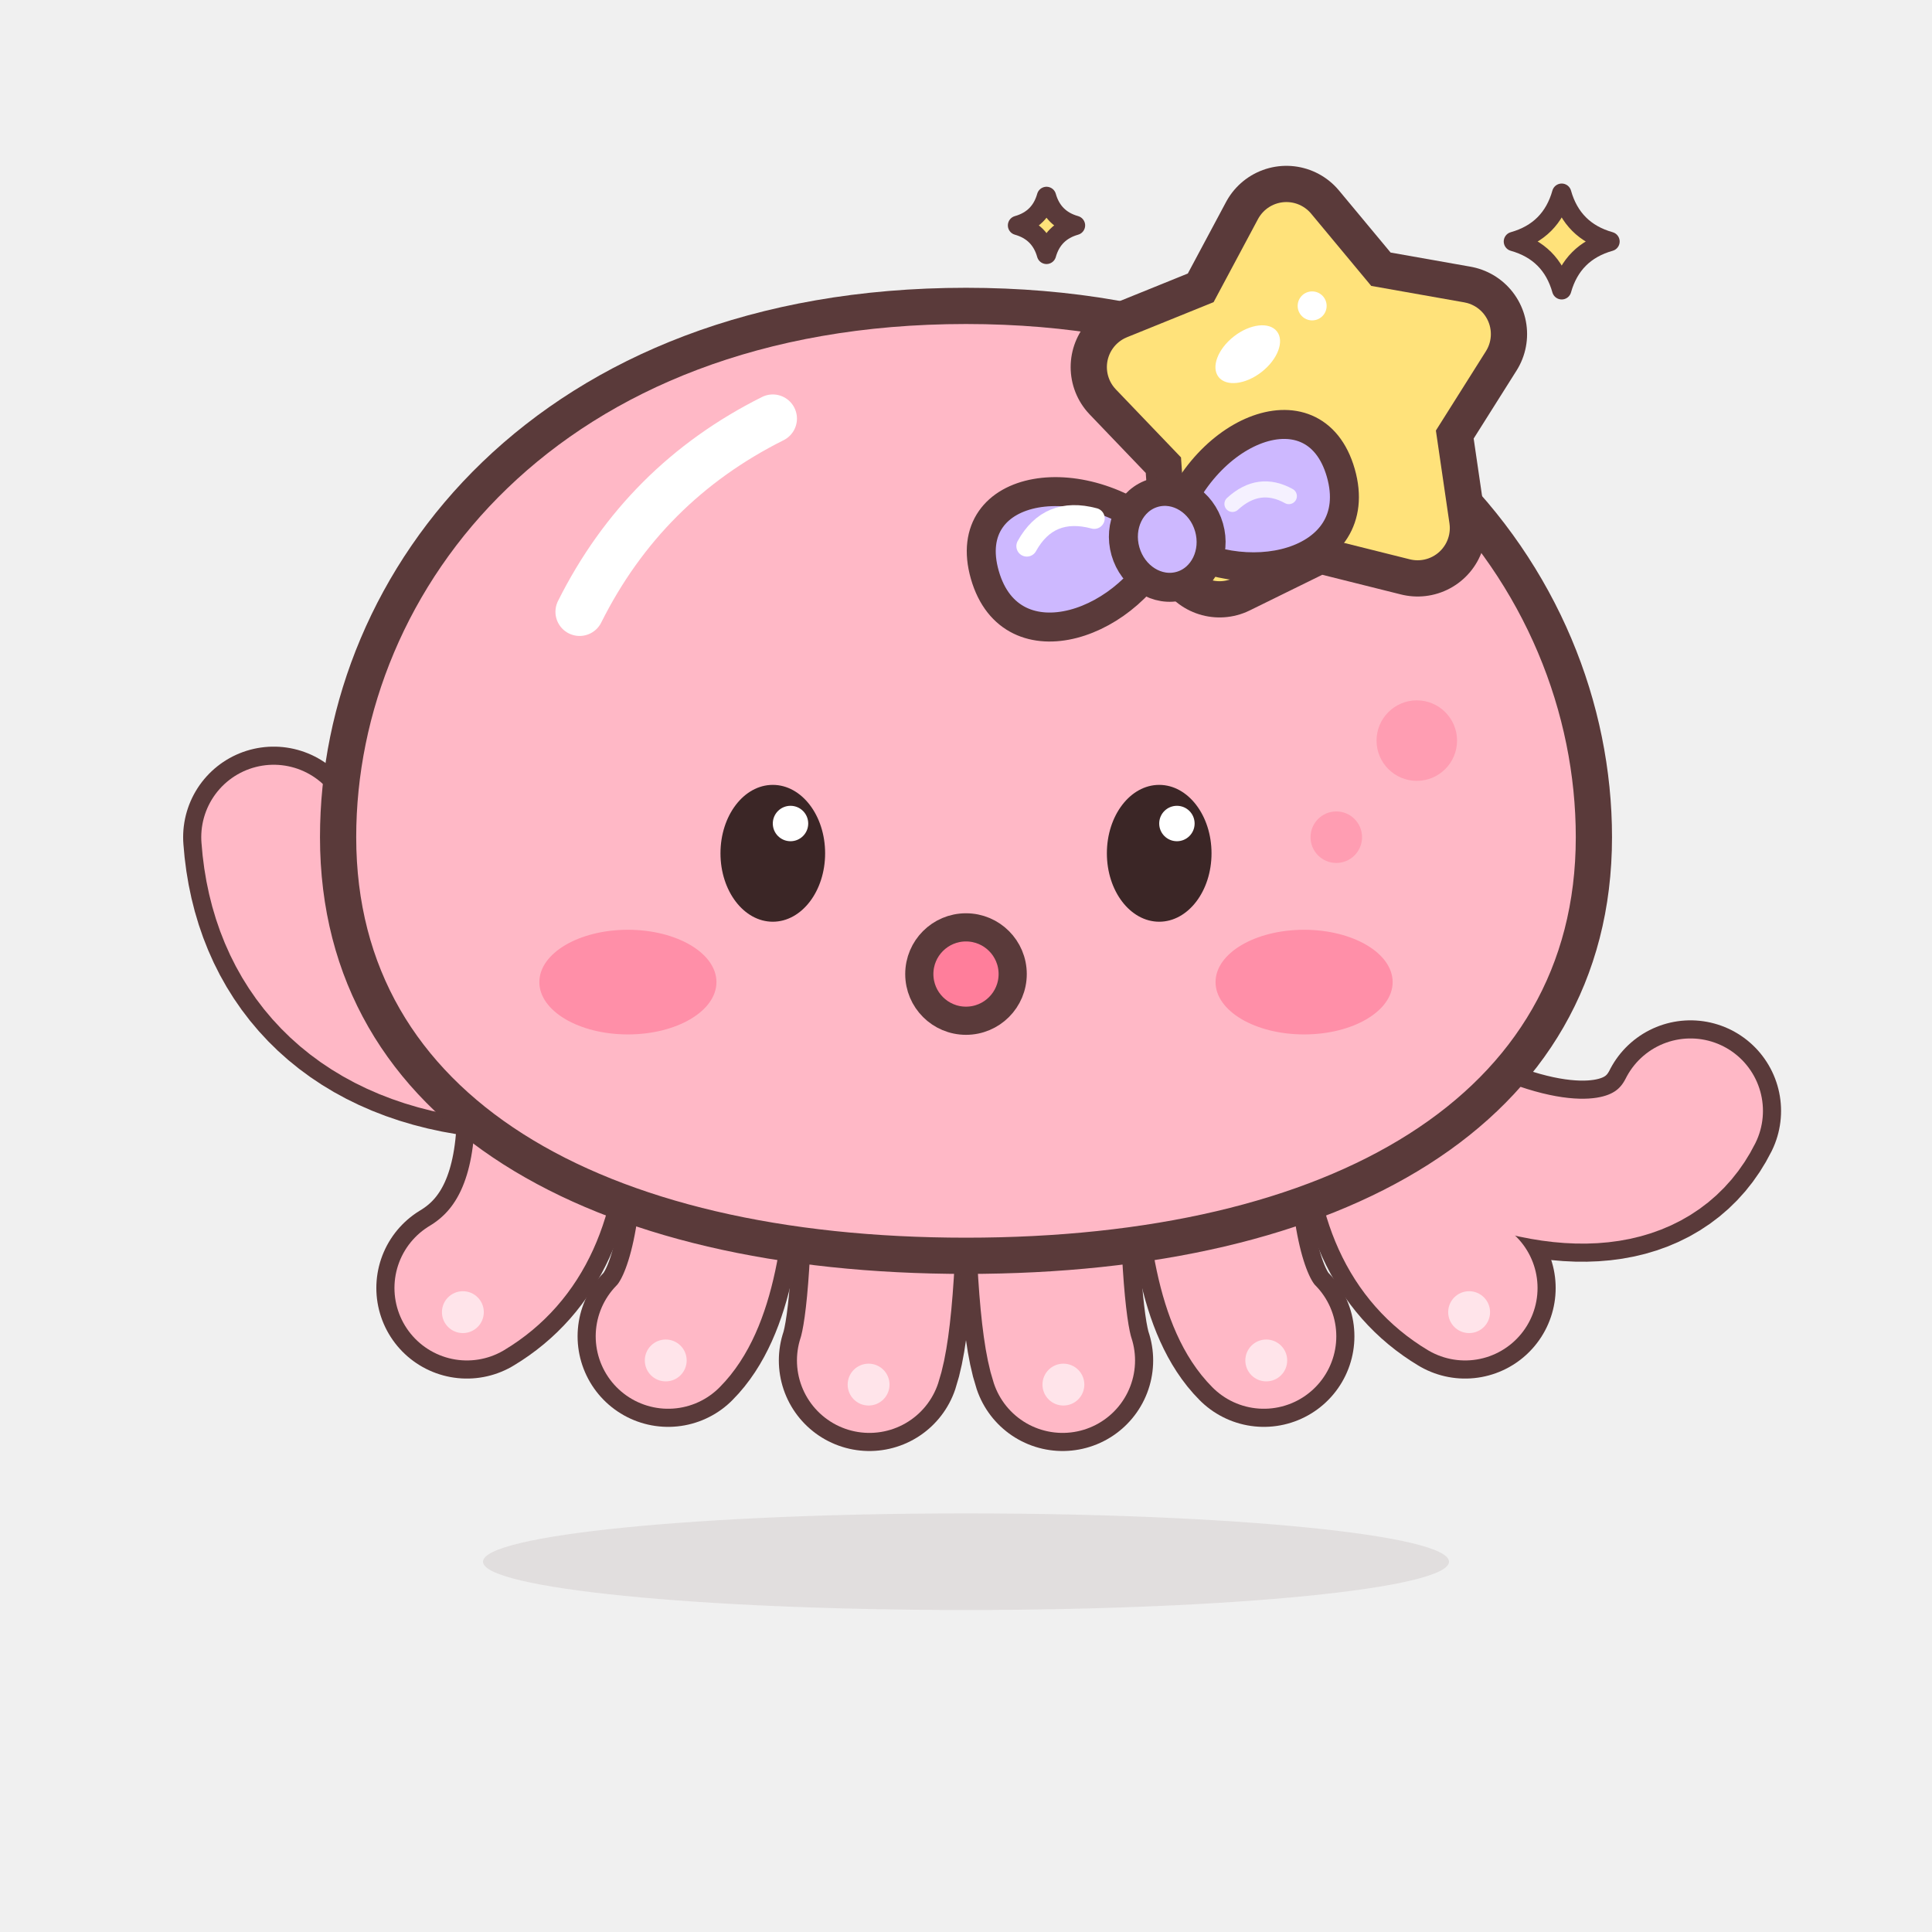
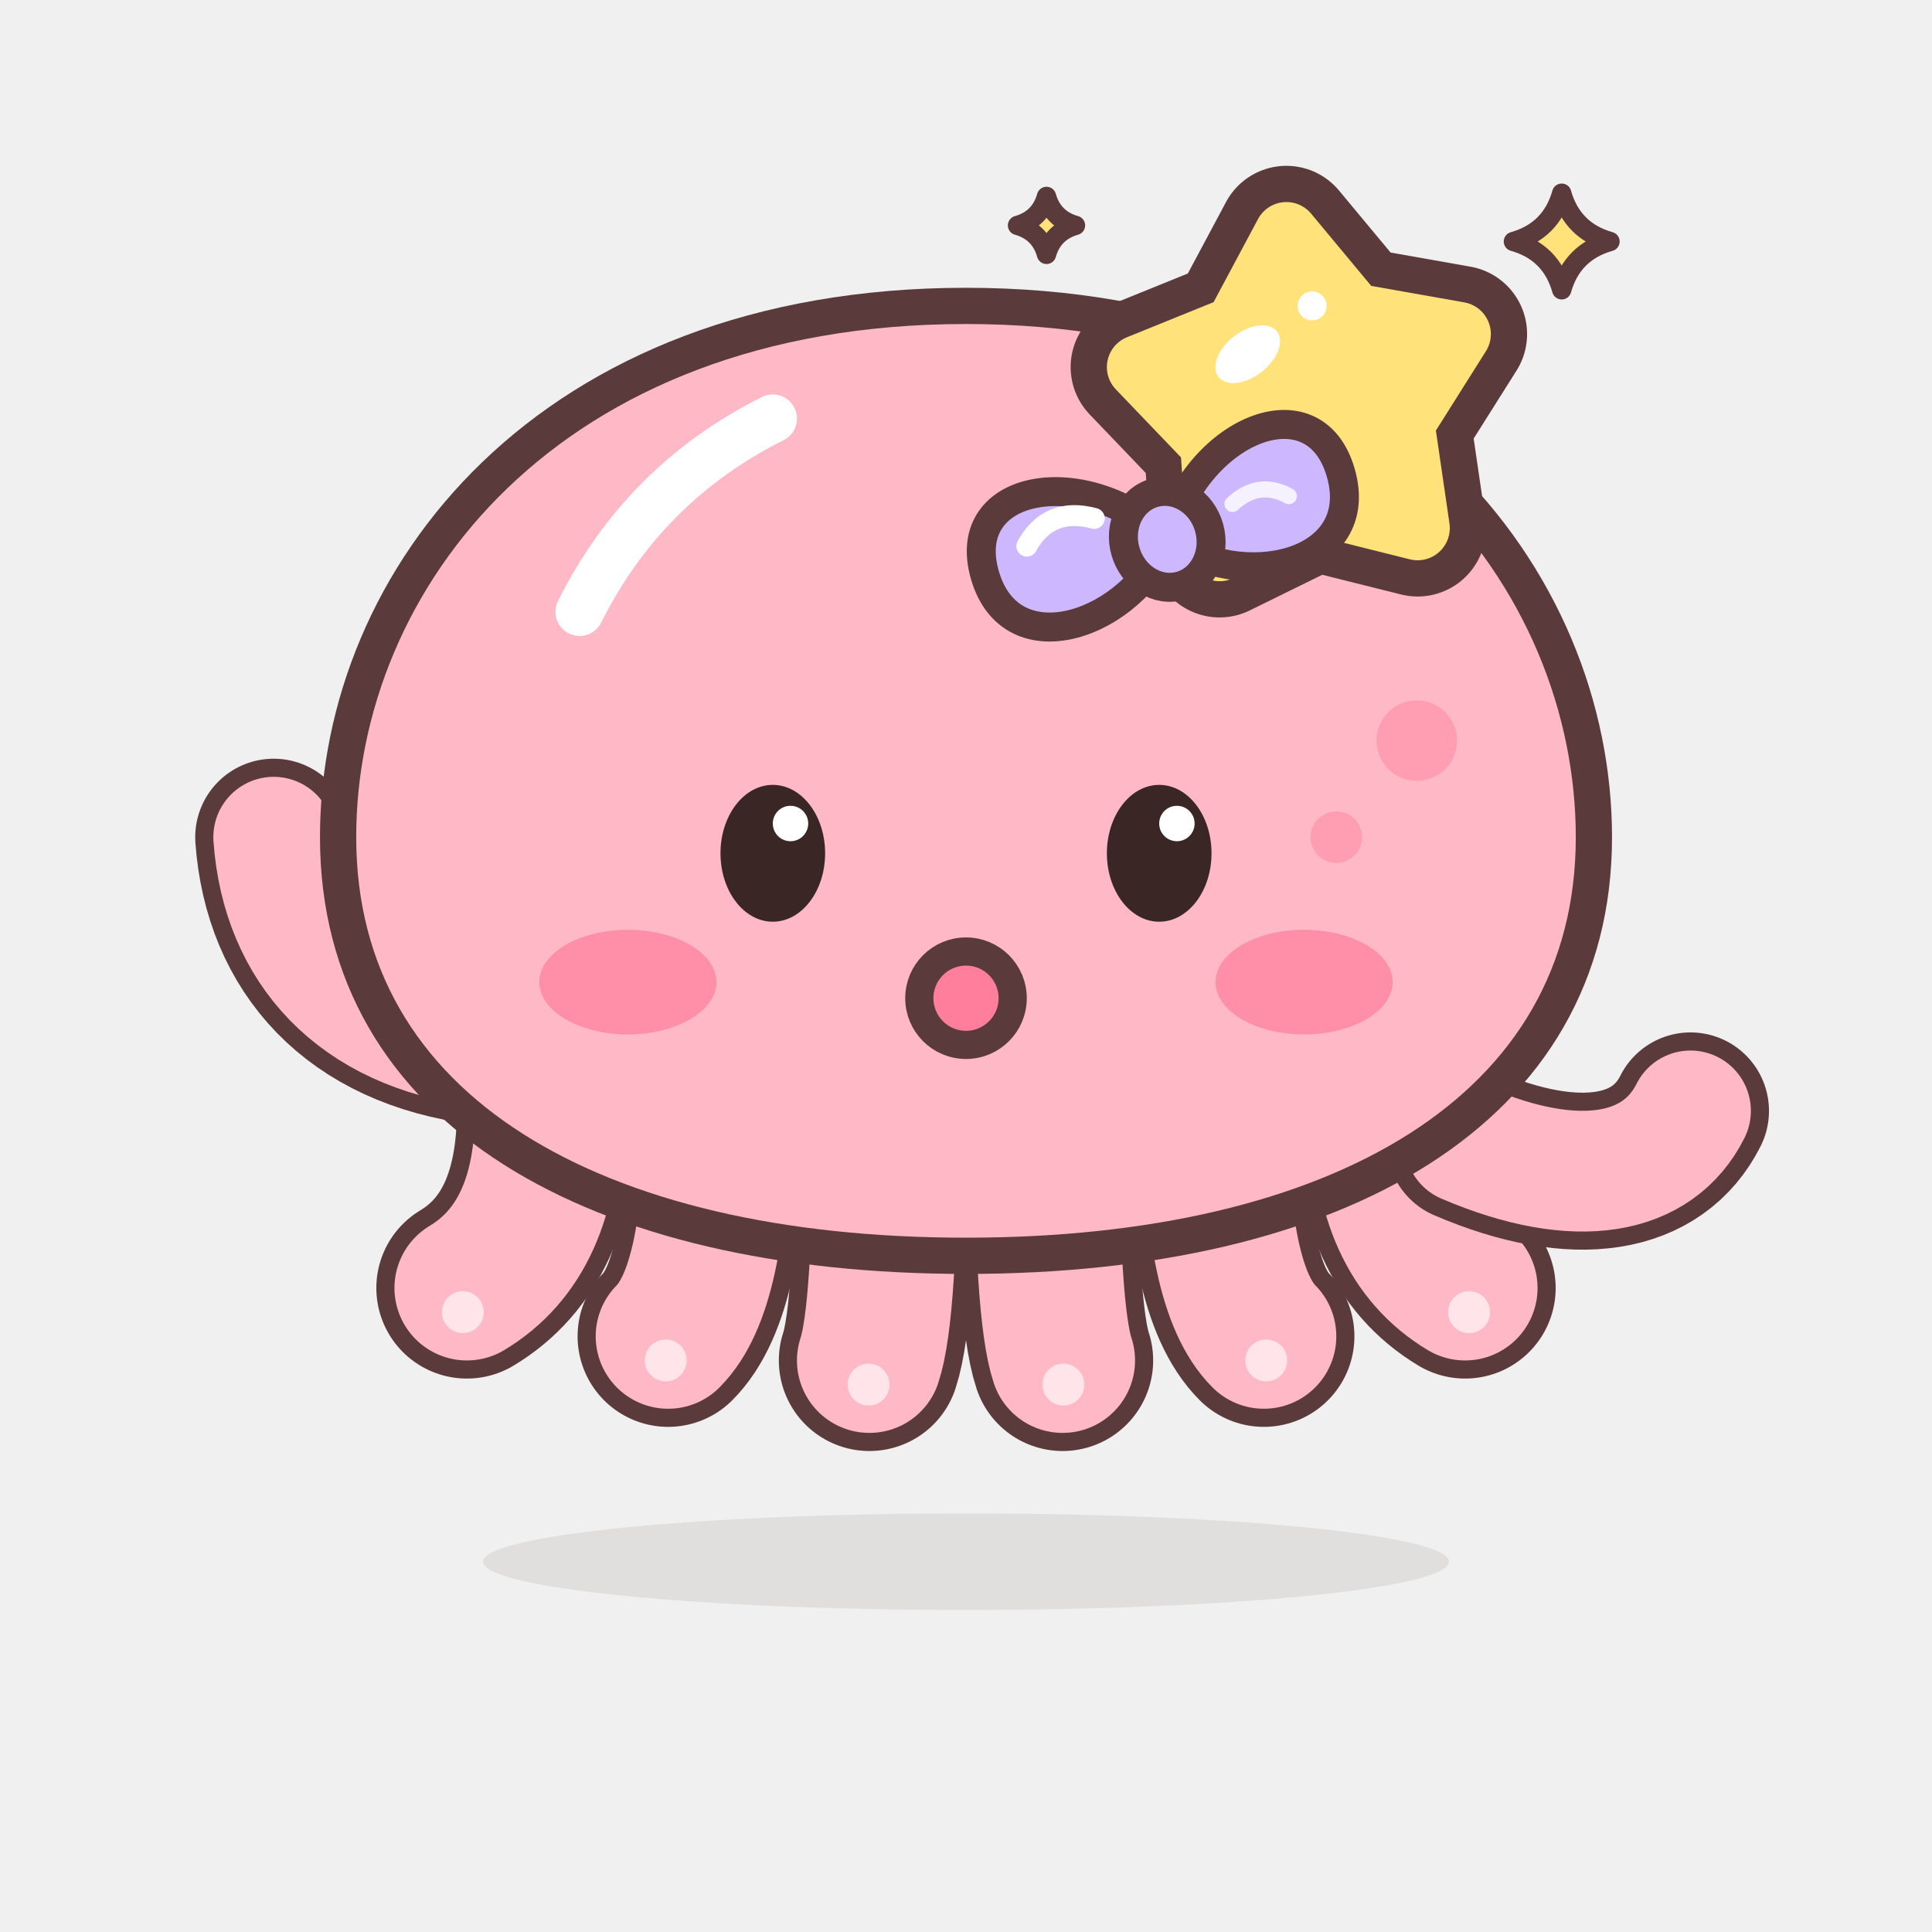
<svg xmlns="http://www.w3.org/2000/svg" viewBox="0 0 240 240" width="240" height="240">
  <ellipse cx="120" cy="194" rx="60" ry="6" fill="#5A3A3A" opacity="0.10" />
  <g fill="none" stroke-linecap="round" stroke-linejoin="round">
    <g stroke="#5A3A3A" stroke-width="22.5">
      <path d="M68 138 Q 68 154, 58 160" />
      <path d="M89 138 Q 89 160, 83 166" />
      <path d="M110 138 Q 110 163, 108 169" />
      <path d="M130 138 Q 130 163, 132 169" />
      <path d="M151 138 Q 151 160, 157 166" />
      <path d="M172 138 Q 172 154, 182 160" />
-       <path d="M60 130 C 44 128, 35 118, 34 104" />
-       <path d="M182 142 C 196 148, 206 146, 210 138" />
    </g>
    <g stroke="#FFB8C6" stroke-width="18">
      <path d="M68 138 Q 68 154, 58 160" />
      <path d="M89 138 Q 89 160, 83 166" />
      <path d="M110 138 Q 110 163, 108 169" />
      <path d="M130 138 Q 130 163, 132 169" />
      <path d="M151 138 Q 151 160, 157 166" />
      <path d="M172 138 Q 172 154, 182 160" />
+     </g>
+   </g>
+   <g fill="none" stroke-linecap="round" stroke-linejoin="round">
+     <g stroke="#5A3A3A" stroke-width="19.5">
+       <path d="M60 130 C 44 128, 35 118, 34 104" />
+       <path d="M182 142 C 196 148, 206 146, 210 138" />
+     </g>
+     <g stroke="#FFB8C6" stroke-width="15">
      <path d="M60 130 C 44 128, 35 118, 34 104" />
      <path d="M182 142 C 196 148, 206 146, 210 138" />
    </g>
  </g>
  <g fill="#FFE4EA">
    <circle cx="57.5" cy="163" r="2.6" />
    <circle cx="82.7" cy="169" r="2.6" />
    <circle cx="107.9" cy="172" r="2.6" />
    <circle cx="132.1" cy="172" r="2.6" />
    <circle cx="157.3" cy="169" r="2.6" />
    <circle cx="182.5" cy="163" r="2.6" />
  </g>
  <path d="M120 38 C 172 38, 198 72, 198 104 C 198 138, 166 156, 120 156 C 74 156, 42 138, 42 104 C 42 72, 68 38, 120 38 Z" fill="#FFB8C6" stroke="#5A3A3A" stroke-width="4.5" />
  <g fill="#FF9DB2">
    <circle cx="176" cy="92" r="5" />
    <circle cx="166" cy="104" r="3.2" />
  </g>
  <g>
    <polygon points="159.8,29.1 168.2,39.2 181.2,41.5 174.2,52.6 176.1,65.6 163.3,62.4 151.5,68.2 150.6,55.1 141.5,45.6 153.6,40.7" fill="#5A3A3A" stroke="#5A3A3A" stroke-width="17.0" stroke-linejoin="round" />
    <polygon points="159.8,29.1 168.2,39.2 181.2,41.5 174.2,52.6 176.1,65.6 163.3,62.4 151.5,68.2 150.6,55.1 141.5,45.6 153.6,40.7" fill="#FFE27A" stroke="#FFE27A" stroke-width="8" stroke-linejoin="round" />
    <ellipse cx="155" cy="44" rx="4.6" ry="2.8" fill="#FFFFFF" transform="rotate(-38 155 44)" />
    <circle cx="163" cy="38" r="1.8" fill="#FFFFFF" />
    <g transform="translate(145 67) rotate(-16) scale(1.0)" stroke="#5A3A3A" stroke-width="3.60" stroke-linejoin="round">
      <path d="M0 0 C -7 -12, -23 -14, -23 -2 C -23 10, -7 9, 0 0 Z" fill="#CDB8FF" />
      <path d="M0 0 C -7 -12, -23 -14, -23 -2 C -23 10, -7 9, 0 0 Z" fill="#CDB8FF" transform="scale(-1 1)" />
      <path d="M-17 -4 Q -13 -8, -8 -5" fill="none" stroke="#FFFFFF" stroke-width="2.60" stroke-linecap="round" />
      <path d="M9 -2 Q 13 -4, 16 -1" fill="none" stroke="#FFFFFF" stroke-width="2.00" stroke-linecap="round" opacity="0.8" />
      <ellipse cx="0" cy="0" rx="5.4" ry="6" fill="#CDB8FF" />
    </g>
    <path d="M194 24 Q 195.32 28.68, 200 30 Q 195.32 31.32, 194 36 Q 192.68 31.32, 188 30 Q 192.68 28.68, 194 24 Z" fill="#FFE27A" stroke="#5A3A3A" stroke-width="2.4" stroke-linejoin="round" />
    <path d="M130 24.4 Q 130.792 27.208, 133.6 28 Q 130.792 28.792, 130 31.6 Q 129.208 28.792, 126.4 28 Q 129.208 27.208, 130 24.4 Z" fill="#FFE27A" stroke="#5A3A3A" stroke-width="2.4" stroke-linejoin="round" />
  </g>
  <path d="M72 76 Q 80 60, 96 52" fill="none" stroke="#FFFFFF" stroke-width="6" stroke-linecap="round" />
  <ellipse cx="78" cy="122" rx="11" ry="6.5" fill="#FF8FA8" />
  <ellipse cx="162" cy="122" rx="11" ry="6.5" fill="#FF8FA8" />
  <ellipse cx="96" cy="106" rx="6.5" ry="8.5" fill="#3B2626" />
+   <circle cx="98.2" cy="102.3" r="2.2" fill="#FFFFFF" />
  <ellipse cx="144" cy="106" rx="6.5" ry="8.5" fill="#3B2626" />
-   <circle cx="98.2" cy="102.3" r="2.2" fill="#FFFFFF" />
  <circle cx="146.2" cy="102.3" r="2.2" fill="#FFFFFF" />
-   <circle cx="120" cy="121" r="5.8" fill="#FF7E9B" stroke="#5A3A3A" stroke-width="3.5" />
+   <circle cx="120" cy="124" r="5.8" fill="#FF7E9B" stroke="#5A3A3A" stroke-width="3.5" />
+   <g fill="none" stroke-linecap="round" stroke-linejoin="round">
+     <g stroke="#5A3A3A" stroke-width="19.5" />
+     <g stroke="#FFB8C6" stroke-width="15" />
+   </g>
</svg>
